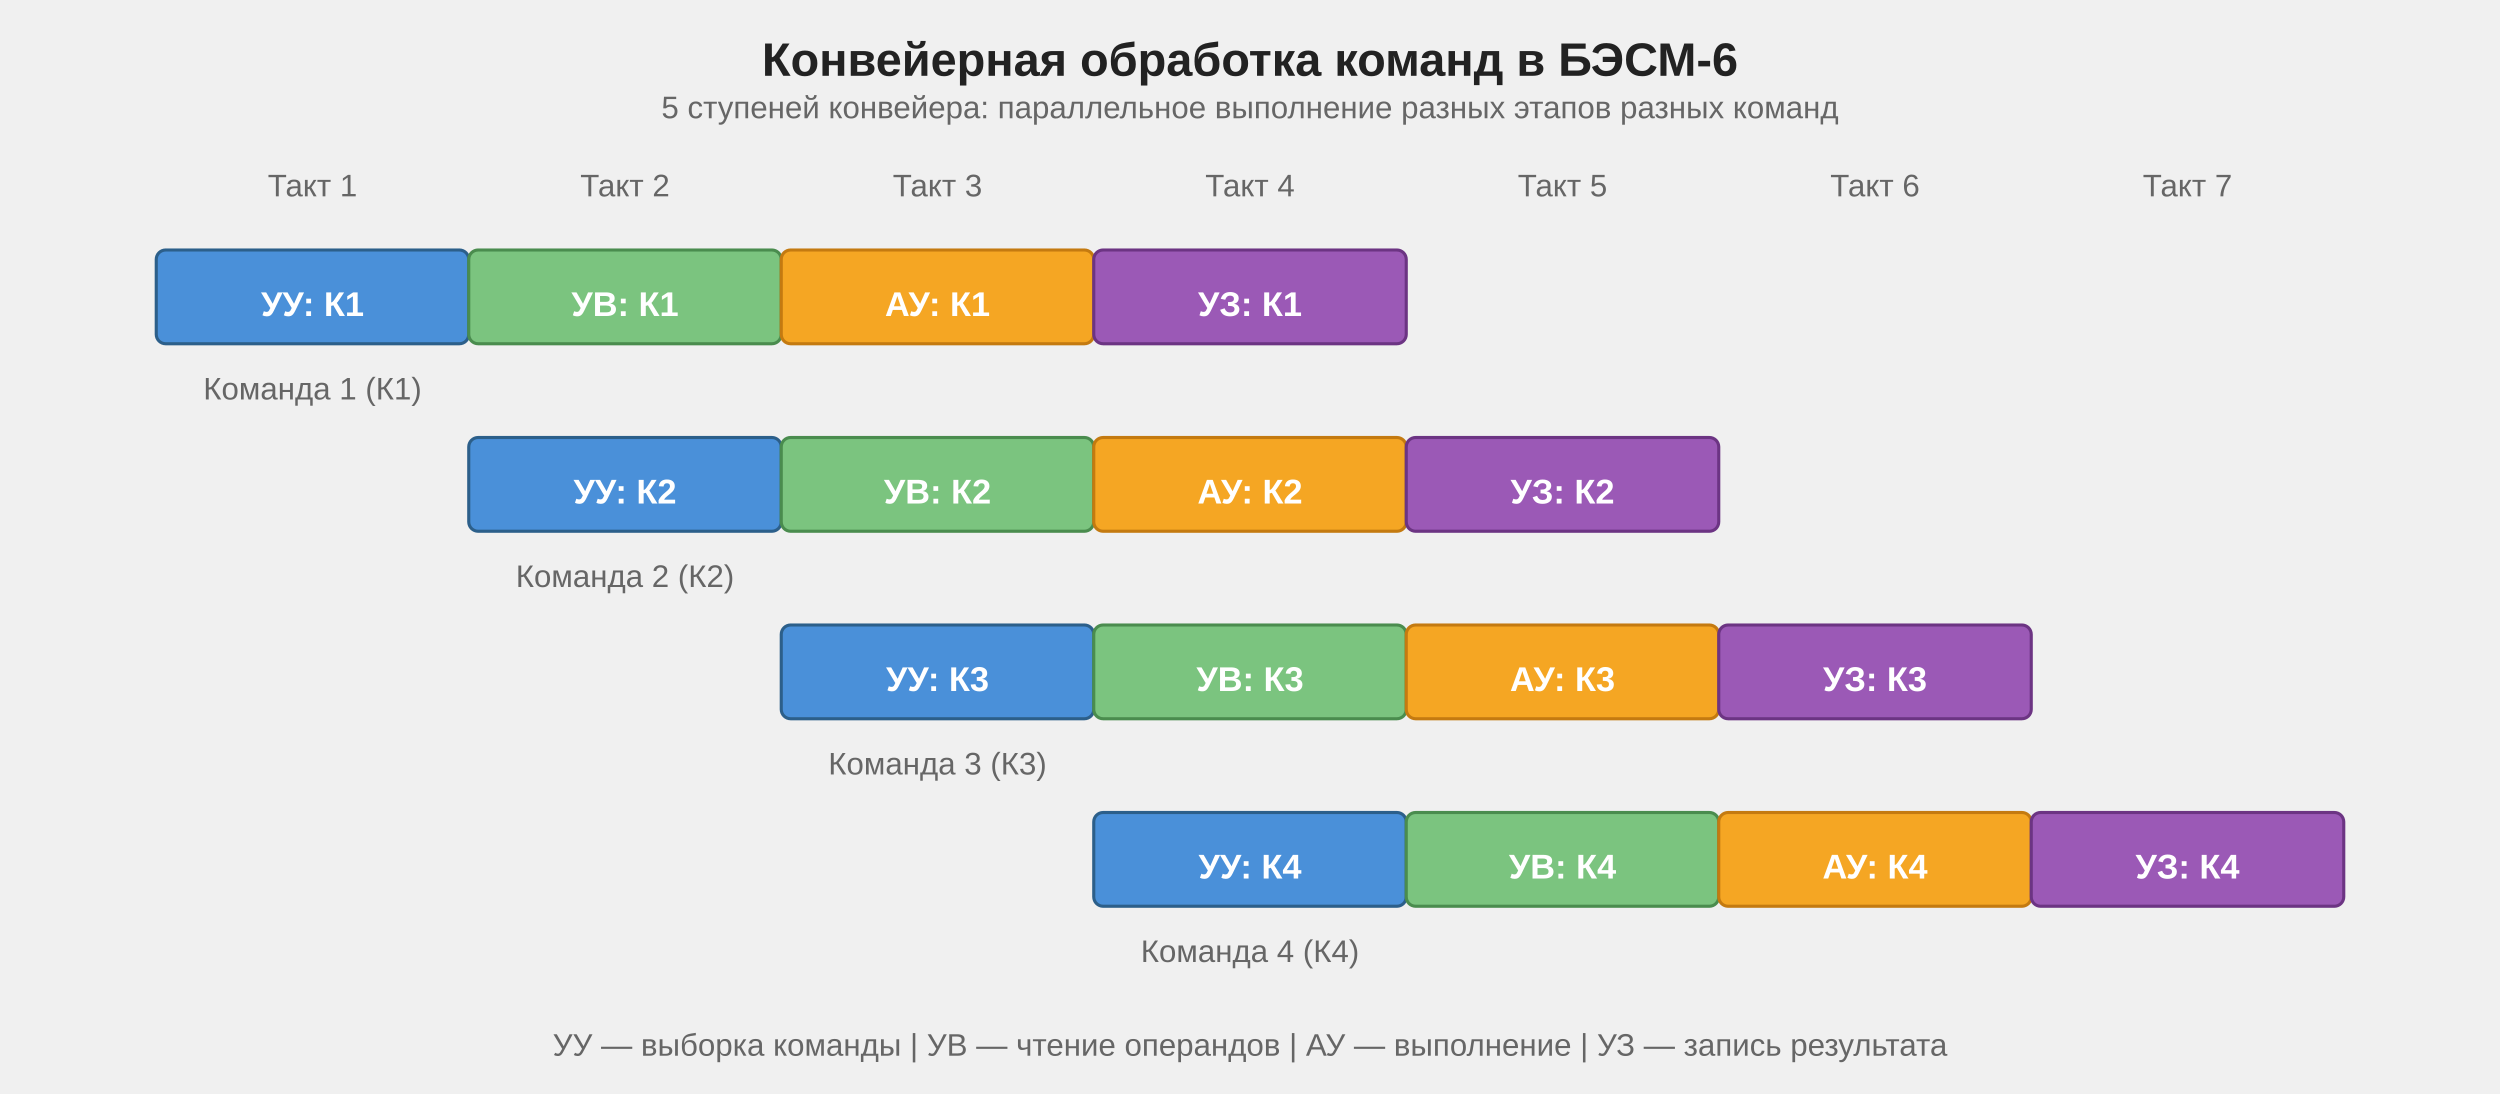
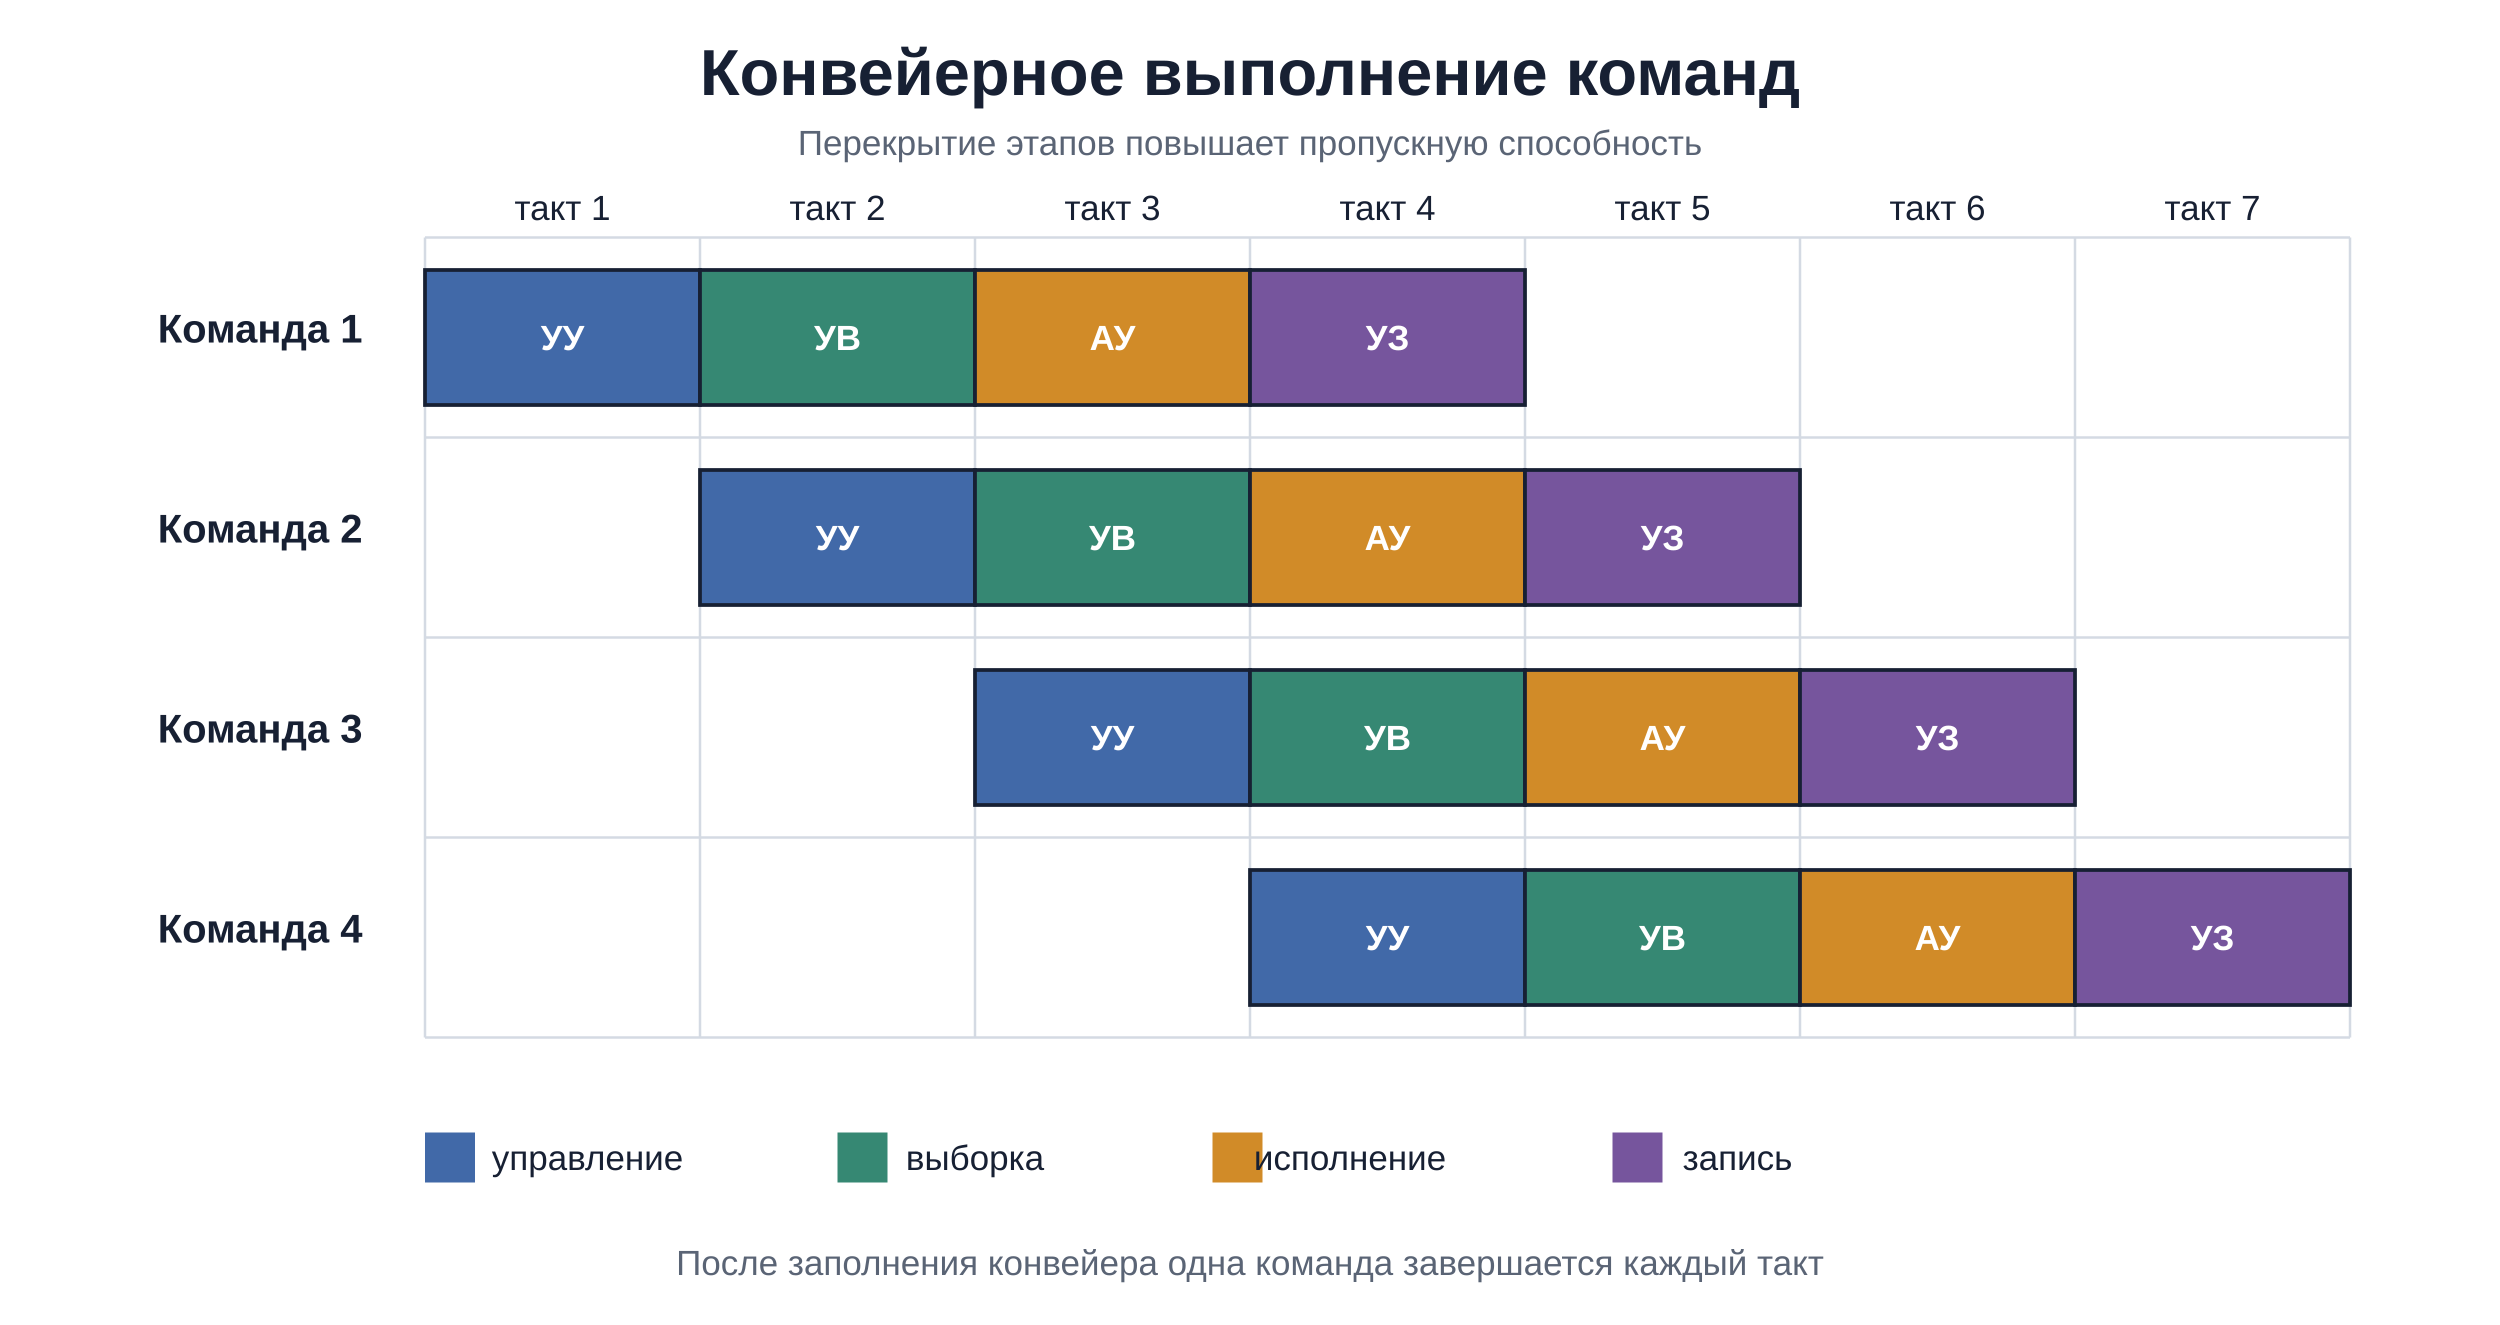
- <svg xmlns="http://www.w3.org/2000/svg" viewBox="0 0 800 350" width="800" height="350">
-   <style>
-     text { font-family: 'Segoe UI', Arial, sans-serif; font-size: 12px; fill: #333; text-anchor: middle; dominant-baseline: middle; }
-     .title { font-size: 15px; font-weight: bold; fill: #222; }
-     .subtitle { font-size: 10px; fill: #666; }
-     .stage { font-size: 11px; fill: white; font-weight: bold; }
+ <svg xmlns="http://www.w3.org/2000/svg" width="1000" height="530" viewBox="0 0 1000 530" data-theme="color" role="img" aria-labelledby="title desc">
+   <defs>
+     <style>
+     text{font-family:"Segoe UI",Arial,sans-serif;fill:#172033;text-anchor:middle}.title{font-size:26px;font-weight:700}.sub{font-size:14px;fill:#5a6475}.row{font-size:16px;font-weight:700;text-anchor:end}.stage{font-size:14px;font-weight:700;fill:#fff}.grid{stroke:#d4dae3;stroke-width:1}.cell{stroke:#172033;stroke-width:1.5}
  </style>
-   <text x="400" y="20" class="title">Конвейерная обработка команд в БЭСМ-6</text>
-   <text x="400" y="35" class="subtitle">5 ступеней конвейера: параллельное выполнение разных этапов разных команд</text>
-   <text x="100" y="60" class="subtitle">Такт 1</text>
-   <text x="200" y="60" class="subtitle">Такт 2</text>
-   <text x="300" y="60" class="subtitle">Такт 3</text>
-   <text x="400" y="60" class="subtitle">Такт 4</text>
-   <text x="500" y="60" class="subtitle">Такт 5</text>
-   <text x="600" y="60" class="subtitle">Такт 6</text>
-   <text x="700" y="60" class="subtitle">Такт 7</text>
-   <rect x="50" y="80" width="100" height="30" rx="3" fill="#4A90D9" stroke="#2C5F8A" stroke-width="1" />
-   <text x="100" y="98" class="stage">УУ: К1</text>
-   <rect x="150" y="80" width="100" height="30" rx="3" fill="#7BC47F" stroke="#4A8C4E" stroke-width="1" />
-   <text x="200" y="98" class="stage">УВ: К1</text>
-   <rect x="250" y="80" width="100" height="30" rx="3" fill="#F5A623" stroke="#C47A10" stroke-width="1" />
-   <text x="300" y="98" class="stage">АУ: К1</text>
-   <rect x="350" y="80" width="100" height="30" rx="3" fill="#9B59B6" stroke="#6C3483" stroke-width="1" />
-   <text x="400" y="98" class="stage">УЗ: К1</text>
-   <text x="100" y="125" class="subtitle">Команда 1 (К1)</text>
-   <rect x="150" y="140" width="100" height="30" rx="3" fill="#4A90D9" stroke="#2C5F8A" stroke-width="1" />
-   <text x="200" y="158" class="stage">УУ: К2</text>
-   <rect x="250" y="140" width="100" height="30" rx="3" fill="#7BC47F" stroke="#4A8C4E" stroke-width="1" />
-   <text x="300" y="158" class="stage">УВ: К2</text>
-   <rect x="350" y="140" width="100" height="30" rx="3" fill="#F5A623" stroke="#C47A10" stroke-width="1" />
-   <text x="400" y="158" class="stage">АУ: К2</text>
-   <rect x="450" y="140" width="100" height="30" rx="3" fill="#9B59B6" stroke="#6C3483" stroke-width="1" />
-   <text x="500" y="158" class="stage">УЗ: К2</text>
-   <text x="200" y="185" class="subtitle">Команда 2 (К2)</text>
-   <rect x="250" y="200" width="100" height="30" rx="3" fill="#4A90D9" stroke="#2C5F8A" stroke-width="1" />
-   <text x="300" y="218" class="stage">УУ: К3</text>
-   <rect x="350" y="200" width="100" height="30" rx="3" fill="#7BC47F" stroke="#4A8C4E" stroke-width="1" />
-   <text x="400" y="218" class="stage">УВ: К3</text>
-   <rect x="450" y="200" width="100" height="30" rx="3" fill="#F5A623" stroke="#C47A10" stroke-width="1" />
-   <text x="500" y="218" class="stage">АУ: К3</text>
-   <rect x="550" y="200" width="100" height="30" rx="3" fill="#9B59B6" stroke="#6C3483" stroke-width="1" />
-   <text x="600" y="218" class="stage">УЗ: К3</text>
-   <text x="300" y="245" class="subtitle">Команда 3 (К3)</text>
-   <rect x="350" y="260" width="100" height="30" rx="3" fill="#4A90D9" stroke="#2C5F8A" stroke-width="1" />
-   <text x="400" y="278" class="stage">УУ: К4</text>
-   <rect x="450" y="260" width="100" height="30" rx="3" fill="#7BC47F" stroke="#4A8C4E" stroke-width="1" />
-   <text x="500" y="278" class="stage">УВ: К4</text>
-   <rect x="550" y="260" width="100" height="30" rx="3" fill="#F5A623" stroke="#C47A10" stroke-width="1" />
-   <text x="600" y="278" class="stage">АУ: К4</text>
-   <rect x="650" y="260" width="100" height="30" rx="3" fill="#9B59B6" stroke="#6C3483" stroke-width="1" />
-   <text x="700" y="278" class="stage">УЗ: К4</text>
-   <text x="400" y="305" class="subtitle">Команда 4 (К4)</text>
-   <text x="400" y="335" class="subtitle" fill="#888">УУ — выборка команды | УВ — чтение операндов | АУ — выполнение | УЗ — запись результата</text>
+   </defs>
+   <rect width="1000" height="530" fill="#fff" />
+   <text class="title" x="500" y="38">Конвейерное выполнение команд</text>
+   <text class="sub" x="500" y="62">Перекрытие этапов повышает пропускную способность</text>
+   <g class="grid">
+     <path d="M170 95H940M170 175H940M170 255H940M170 335H940M170 415H940" />
+     <path d="M170 95V415M280 95V415M390 95V415M500 95V415M610 95V415M720 95V415M830 95V415M940 95V415" />
+   </g>
+   <g class="sub">
+     <text x="225" y="88">такт 1</text>
+     <text x="335" y="88">такт 2</text>
+     <text x="445" y="88">такт 3</text>
+     <text x="555" y="88">такт 4</text>
+     <text x="665" y="88">такт 5</text>
+     <text x="775" y="88">такт 6</text>
+     <text x="885" y="88">такт 7</text>
+   </g>
+   <text class="row" x="145" y="137">Команда 1</text>
+   <text class="row" x="145" y="217">Команда 2</text>
+   <text class="row" x="145" y="297">Команда 3</text>
+   <text class="row" x="145" y="377">Команда 4</text>
+   <g>
+     <rect class="cell" x="170" y="108" width="110" height="54" fill="#4169a8" />
+     <text class="stage" x="225" y="140">УУ</text>
+     <rect class="cell" x="280" y="108" width="110" height="54" fill="#368873" />
+     <text class="stage" x="335" y="140">УВ</text>
+     <rect class="cell" x="390" y="108" width="110" height="54" fill="#d18b28" />
+     <text class="stage" x="445" y="140">АУ</text>
+     <rect class="cell" x="500" y="108" width="110" height="54" fill="#76559d" />
+     <text class="stage" x="555" y="140">УЗ</text>
+   </g>
+   <g transform="translate(110 80)">
+     <rect class="cell" x="170" y="108" width="110" height="54" fill="#4169a8" />
+     <text class="stage" x="225" y="140">УУ</text>
+     <rect class="cell" x="280" y="108" width="110" height="54" fill="#368873" />
+     <text class="stage" x="335" y="140">УВ</text>
+     <rect class="cell" x="390" y="108" width="110" height="54" fill="#d18b28" />
+     <text class="stage" x="445" y="140">АУ</text>
+     <rect class="cell" x="500" y="108" width="110" height="54" fill="#76559d" />
+     <text class="stage" x="555" y="140">УЗ</text>
+   </g>
+   <g transform="translate(220 160)">
+     <rect class="cell" x="170" y="108" width="110" height="54" fill="#4169a8" />
+     <text class="stage" x="225" y="140">УУ</text>
+     <rect class="cell" x="280" y="108" width="110" height="54" fill="#368873" />
+     <text class="stage" x="335" y="140">УВ</text>
+     <rect class="cell" x="390" y="108" width="110" height="54" fill="#d18b28" />
+     <text class="stage" x="445" y="140">АУ</text>
+     <rect class="cell" x="500" y="108" width="110" height="54" fill="#76559d" />
+     <text class="stage" x="555" y="140">УЗ</text>
+   </g>
+   <g transform="translate(330 240)">
+     <rect class="cell" x="170" y="108" width="110" height="54" fill="#4169a8" />
+     <text class="stage" x="225" y="140">УУ</text>
+     <rect class="cell" x="280" y="108" width="110" height="54" fill="#368873" />
+     <text class="stage" x="335" y="140">УВ</text>
+     <rect class="cell" x="390" y="108" width="110" height="54" fill="#d18b28" />
+     <text class="stage" x="445" y="140">АУ</text>
+     <rect class="cell" x="500" y="108" width="110" height="54" fill="#76559d" />
+     <text class="stage" x="555" y="140">УЗ</text>
+   </g>
+   <g class="sub">
+     <rect x="170" y="453" width="20" height="20" fill="#4169a8" />
+     <text x="235" y="468">управление</text>
+     <rect x="335" y="453" width="20" height="20" fill="#368873" />
+     <text x="390" y="468">выборка</text>
+     <rect x="485" y="453" width="20" height="20" fill="#d18b28" />
+     <text x="540" y="468">исполнение</text>
+     <rect x="645" y="453" width="20" height="20" fill="#76559d" />
+     <text x="695" y="468">запись</text>
+   </g>
+   <text class="sub" x="500" y="510">После заполнения конвейера одна команда завершается каждый такт</text>
</svg>
